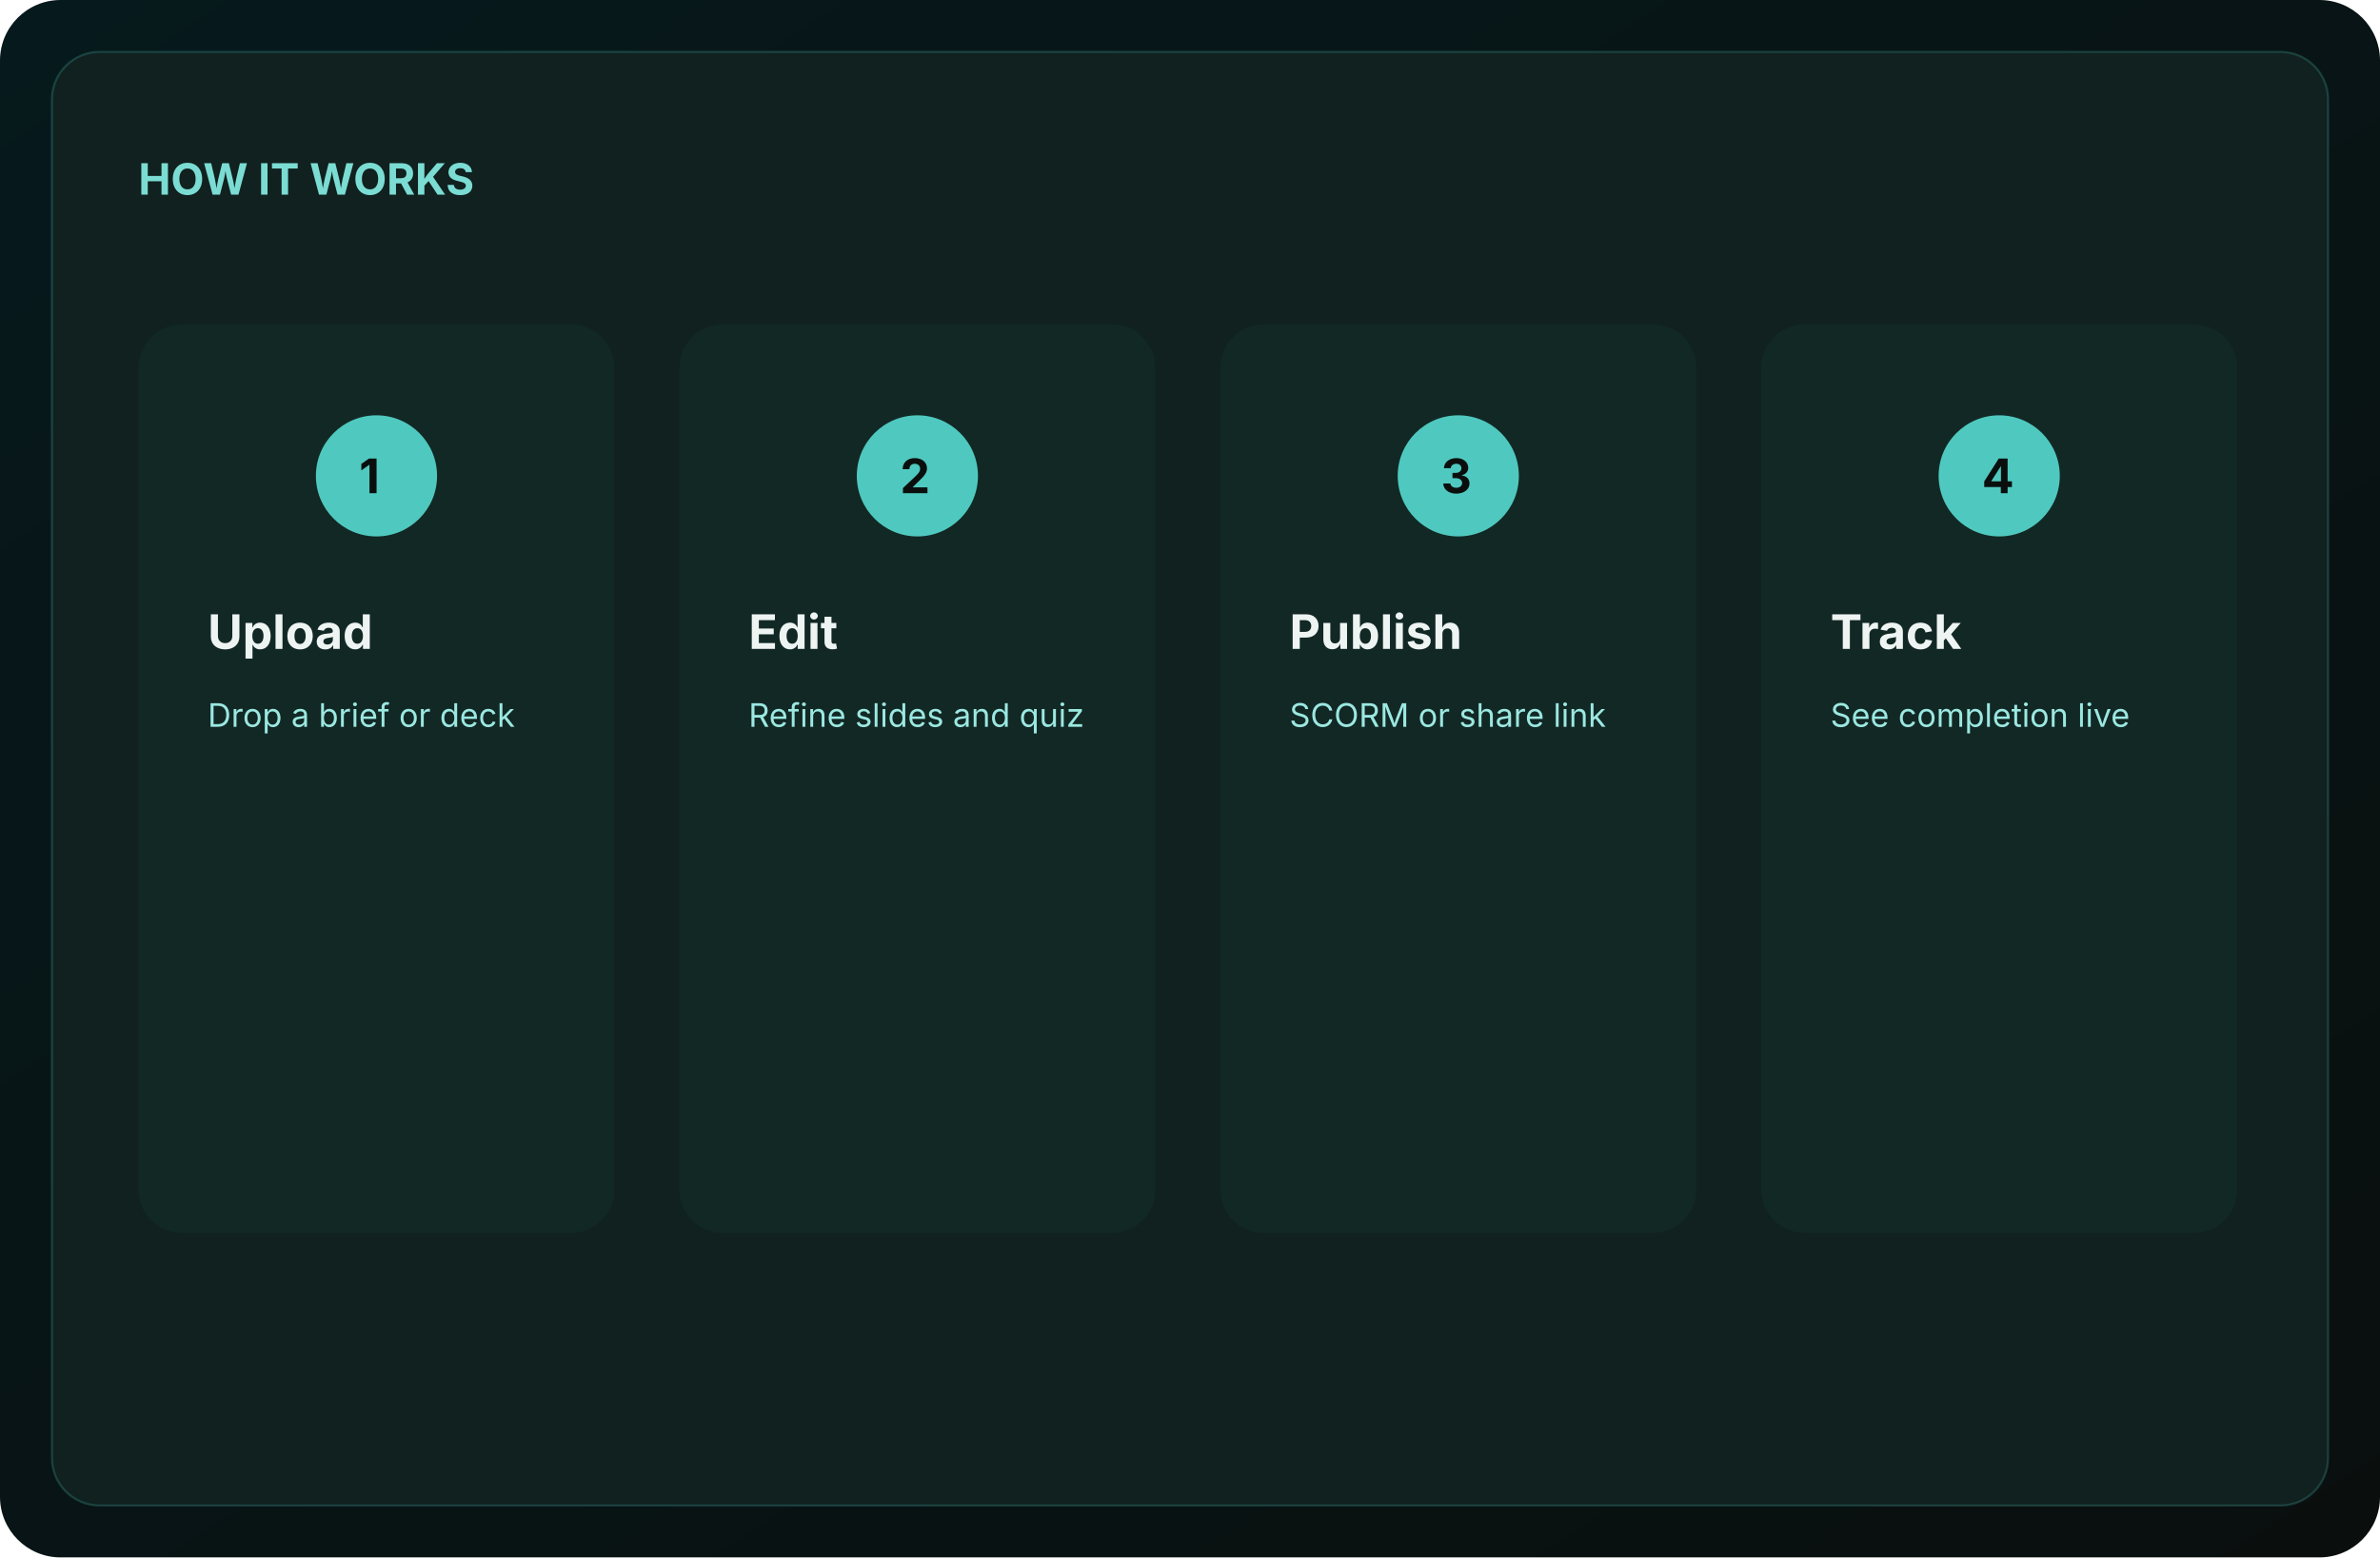
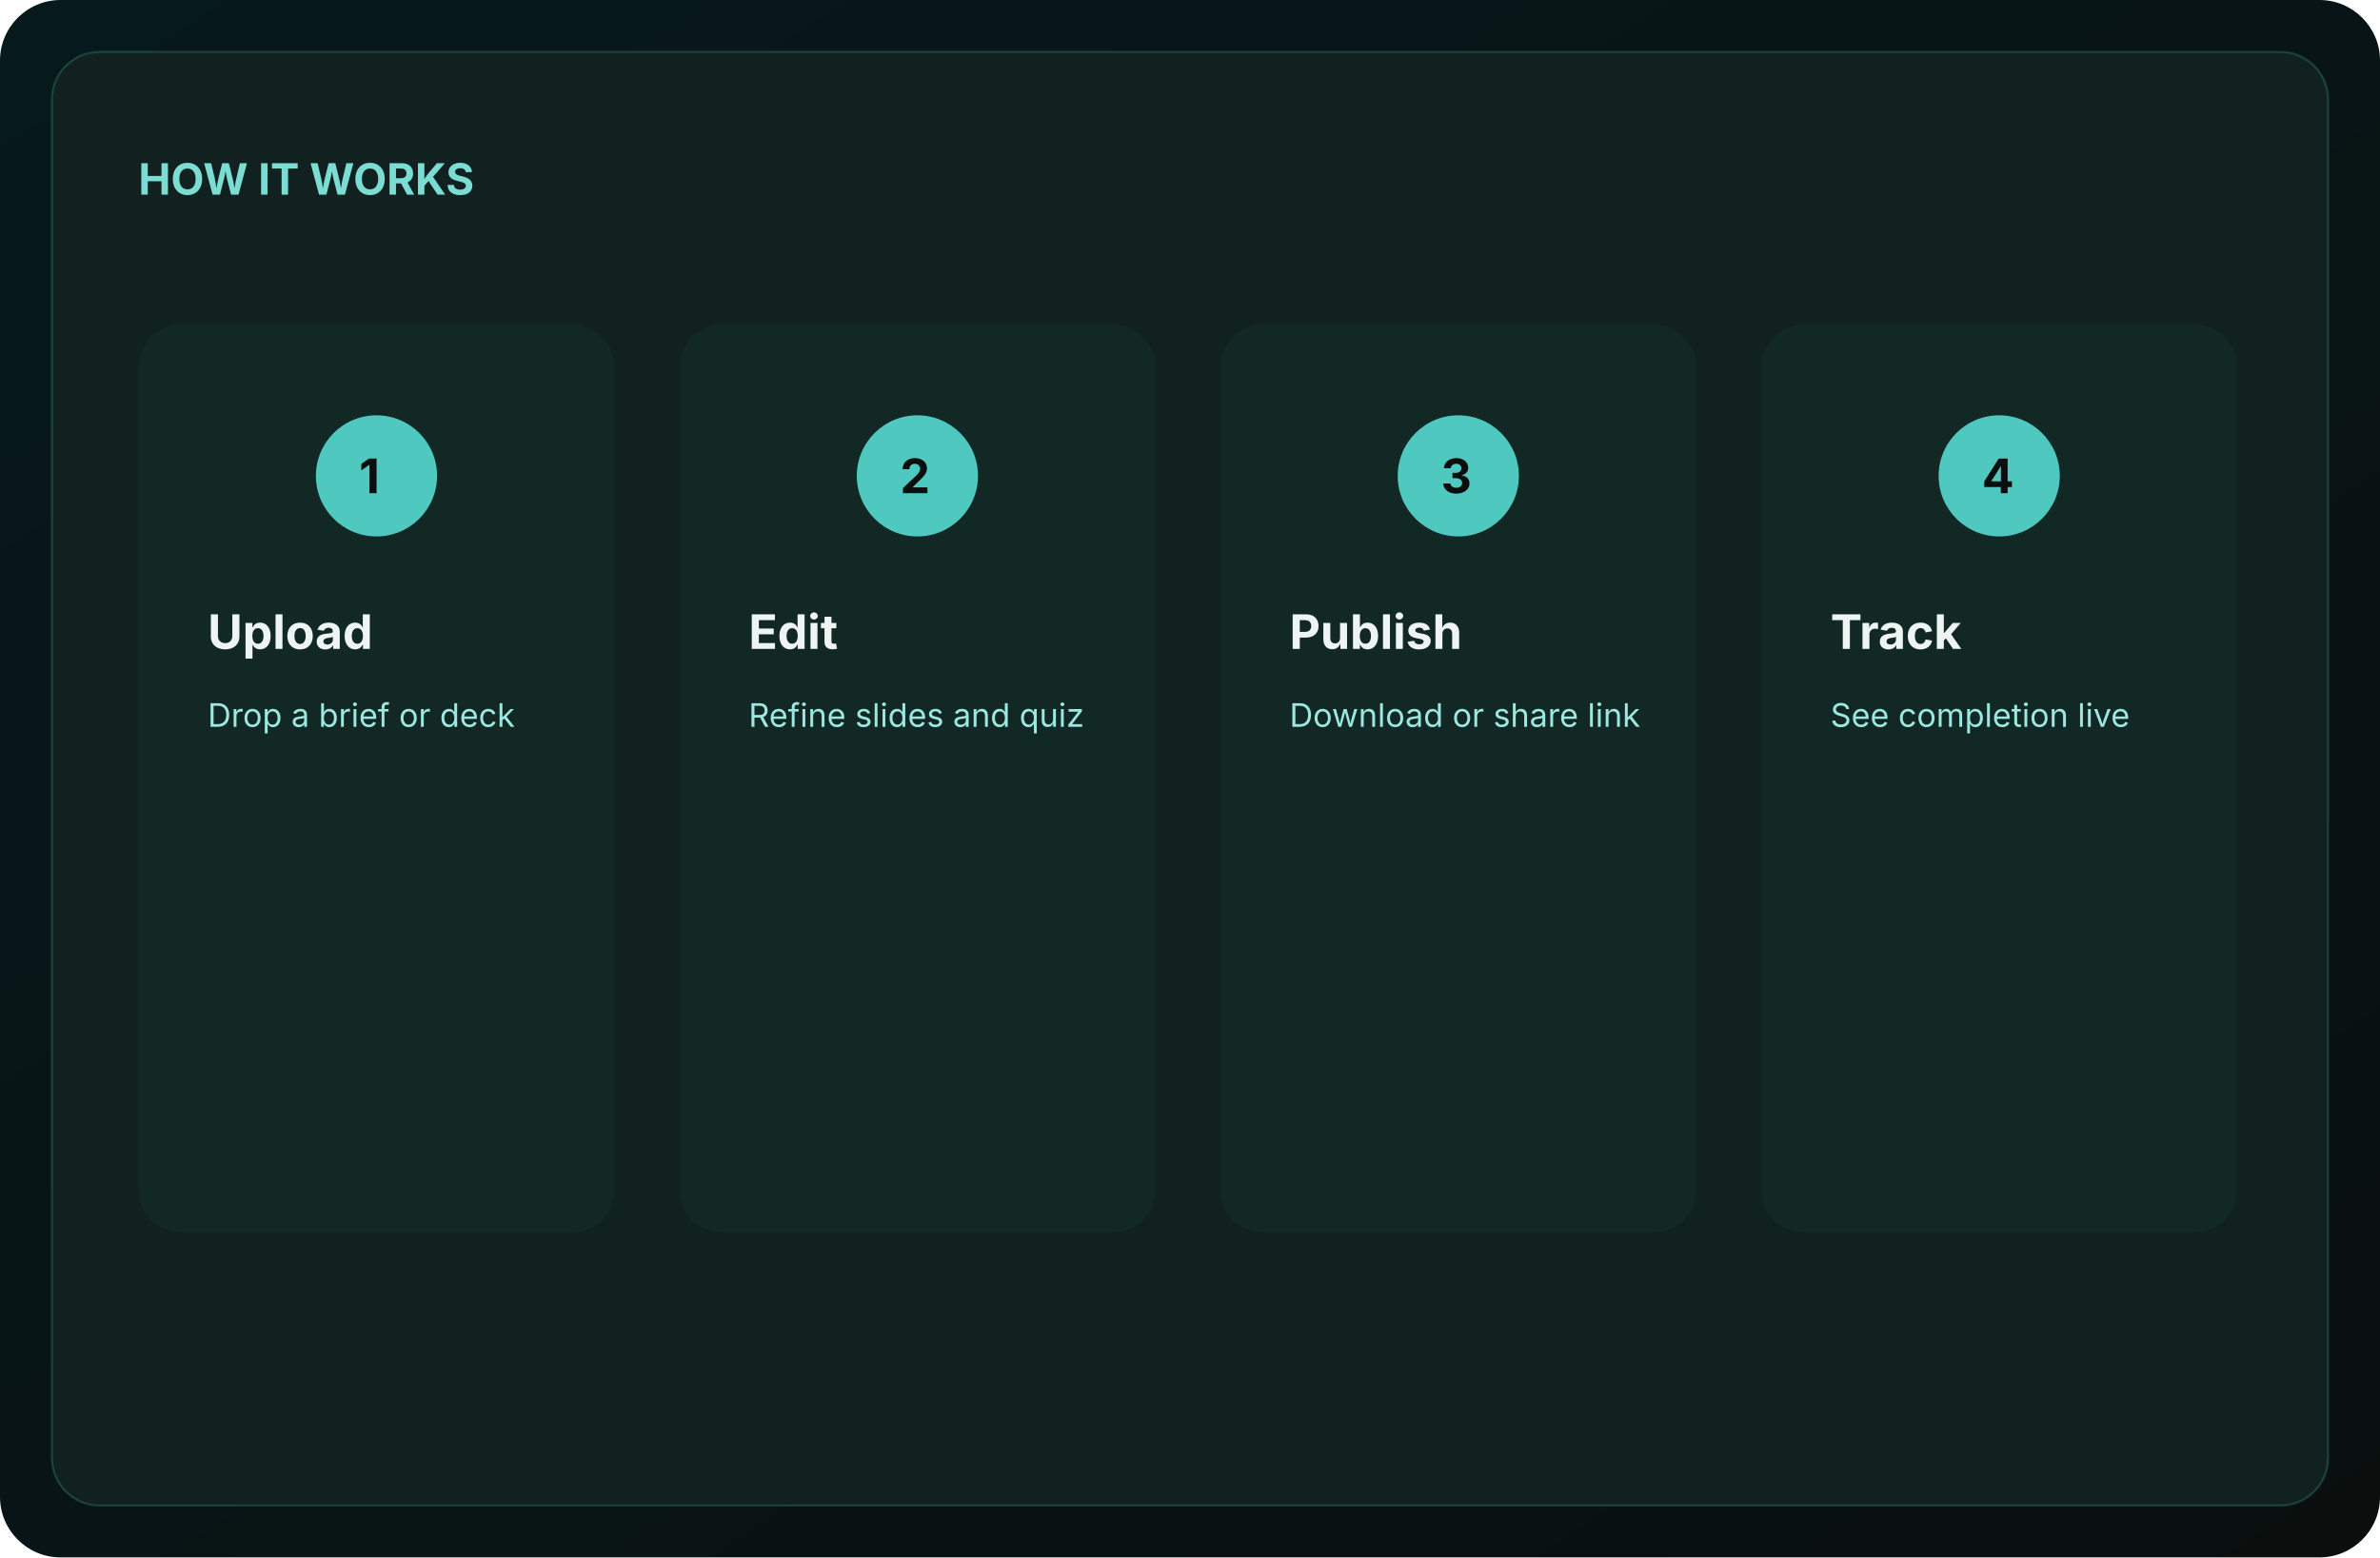
<svg xmlns="http://www.w3.org/2000/svg" width="1100" height="720" viewBox="0 0 1100 720" role="img" aria-label="LMSGEN how it works">
  <defs>
    <linearGradient id="bg" x1="0" y1="0" x2="1" y2="1">
      <stop offset="0" stop-color="#06191c" />
      <stop offset="1" stop-color="#0A0F0E" />
    </linearGradient>
    <linearGradient id="teal" x1="0" y1="0" x2="1" y2="0">
      <stop offset="0" stop-color="#4FC9BF" />
      <stop offset="1" stop-color="#7BDCD3" />
    </linearGradient>
  </defs>
  <rect width="1100" height="720" rx="28" fill="url(#bg)" />
  <rect x="24" y="24" width="1052" height="672" rx="22" fill="#10211F" stroke="#4FC9BF" stroke-opacity="0.22" />
  <text x="64" y="90" fill="#7BDCD3" font-family="Inter,Arial,sans-serif" font-size="20" font-weight="700">HOW IT WORKS</text>
  <rect x="64" y="150" width="220" height="420" rx="20" fill="#122825" />
  <circle cx="174" cy="220" r="28" fill="#4FC9BF" />
  <text x="166" y="228" fill="#0A0F0E" font-family="Inter,Arial,sans-serif" font-size="22" font-weight="700">1</text>
  <text x="96" y="300" fill="#EDF4F2" font-family="Inter,Arial,sans-serif" font-size="22" font-weight="700">Upload</text>
  <text x="96" y="336" fill="#9BE8E1" font-family="Inter,Arial,sans-serif" font-size="15">Drop a brief or deck</text>
  <rect x="314" y="150" width="220" height="420" rx="20" fill="#122825" />
  <circle cx="424" cy="220" r="28" fill="#4FC9BF" />
  <text x="416" y="228" fill="#0A0F0E" font-family="Inter,Arial,sans-serif" font-size="22" font-weight="700">2</text>
  <text x="346" y="300" fill="#EDF4F2" font-family="Inter,Arial,sans-serif" font-size="22" font-weight="700">Edit</text>
  <text x="346" y="336" fill="#9BE8E1" font-family="Inter,Arial,sans-serif" font-size="15">Refine slides and quiz</text>
  <rect x="564" y="150" width="220" height="420" rx="20" fill="#122825" />
  <circle cx="674" cy="220" r="28" fill="#4FC9BF" />
  <text x="666" y="228" fill="#0A0F0E" font-family="Inter,Arial,sans-serif" font-size="22" font-weight="700">3</text>
  <text x="596" y="300" fill="#EDF4F2" font-family="Inter,Arial,sans-serif" font-size="22" font-weight="700">Publish</text>
-   <text x="596" y="336" fill="#9BE8E1" font-family="Inter,Arial,sans-serif" font-size="15">SCORM or share link</text>
+   <text x="596" y="336" fill="#9BE8E1" font-family="Inter,Arial,sans-serif" font-size="15">Download or share link</text>
  <rect x="814" y="150" width="220" height="420" rx="20" fill="#122825" />
  <circle cx="924" cy="220" r="28" fill="#4FC9BF" />
  <text x="916" y="228" fill="#0A0F0E" font-family="Inter,Arial,sans-serif" font-size="22" font-weight="700">4</text>
  <text x="846" y="300" fill="#EDF4F2" font-family="Inter,Arial,sans-serif" font-size="22" font-weight="700">Track</text>
  <text x="846" y="336" fill="#9BE8E1" font-family="Inter,Arial,sans-serif" font-size="15">See completion live</text>
</svg>
